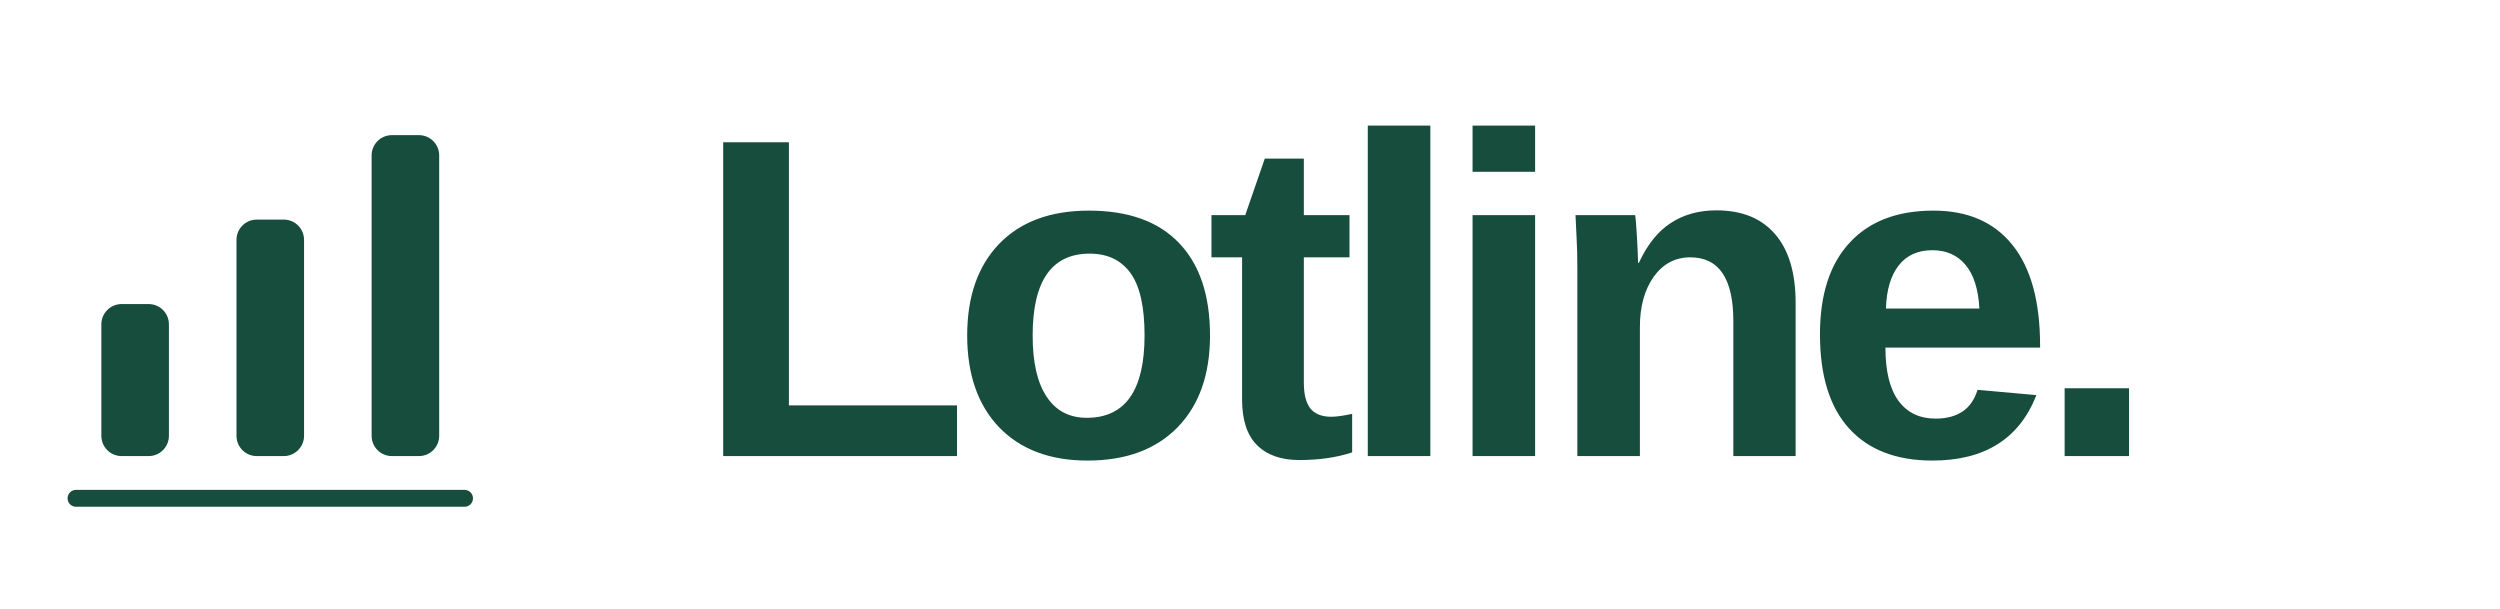
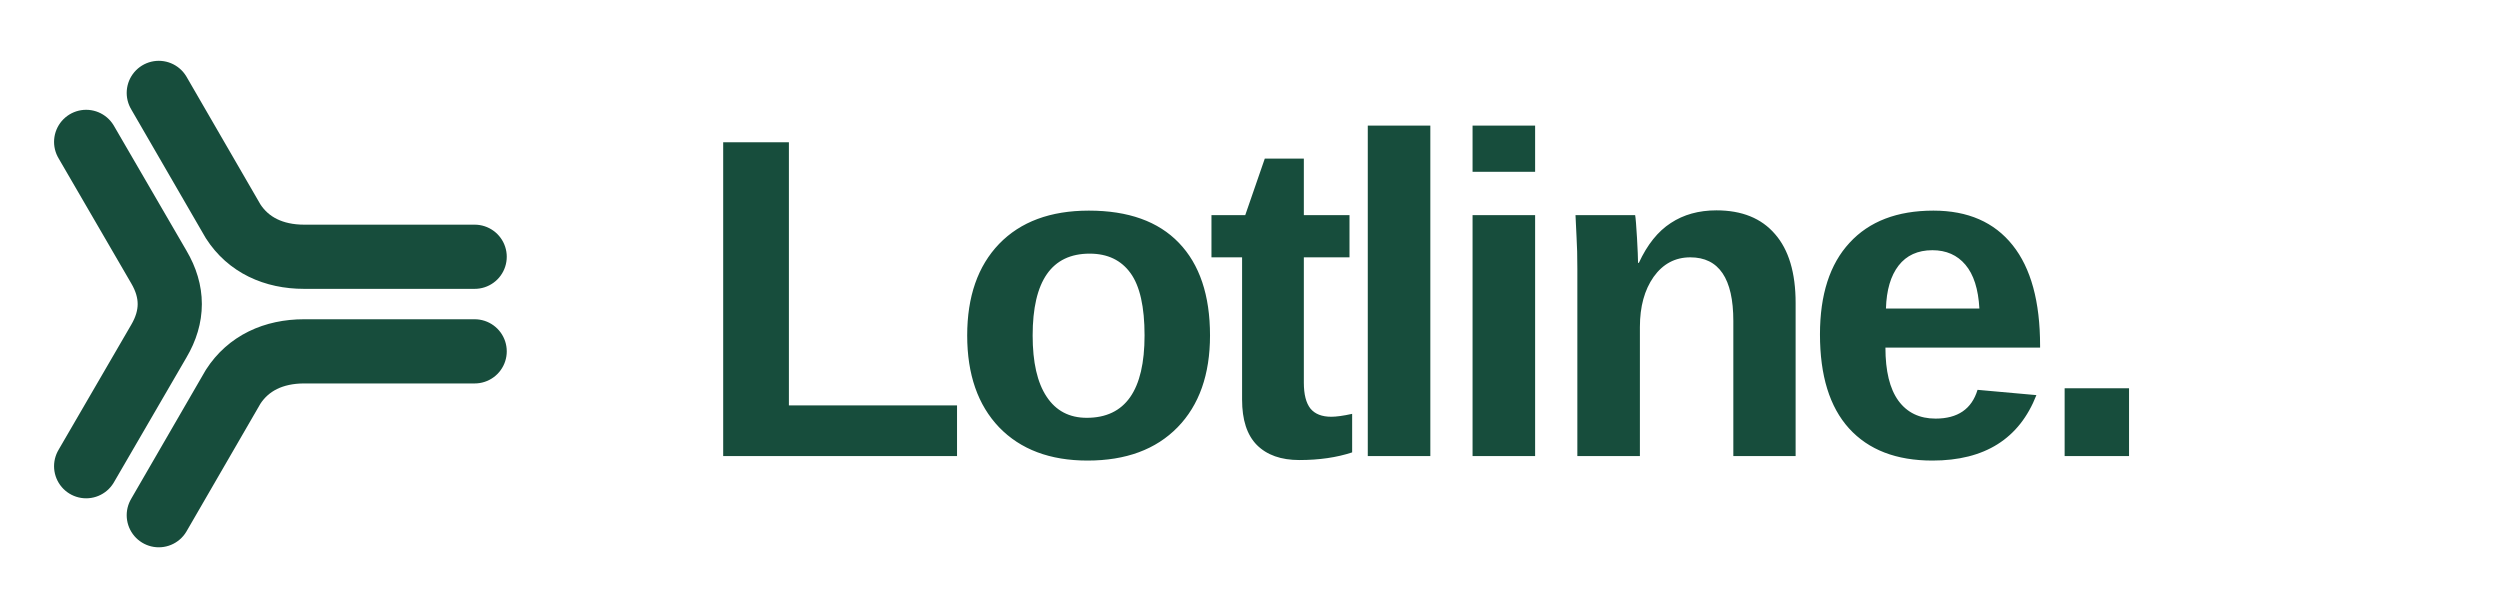
- <svg xmlns="http://www.w3.org/2000/svg" viewBox="0 0 148 36" fill="none">
-   <g fill="#174D3C">
-     <rect x="6" y="18" width="4" height="9" rx="1.2" />
-     <rect x="14" y="13" width="4" height="14" rx="1.2" />
-     <rect x="22" y="8" width="4" height="19" rx="1.2" />
+ <svg xmlns="http://www.w3.org/2000/svg" viewBox="0 0 148 36">
+   <g transform="translate(0 2)">
+     <path d="M9.4 3.5 13.8 11.1C14.7 12.5 16.2 13.2 18 13.2H28.1M9.4 28.5 13.8 20.9C14.7 19.5 16.2 18.8 18 18.8H28.1M5.1 6.4 9.4 13.8Q10.7 16 9.4 18.2L5.1 25.6" fill="none" stroke="#174D3C" stroke-width="3.8" stroke-linecap="round" stroke-linejoin="round" />
  </g>
-   <path d="M4.5 29.5h23" stroke="#174D3C" stroke-linecap="round" />
  <text x="41" y="27" fill="#174D3C" font-family="Arial,Helvetica,sans-serif" font-size="27" font-weight="700" letter-spacing="-1.3">Lotline.</text>
</svg>
